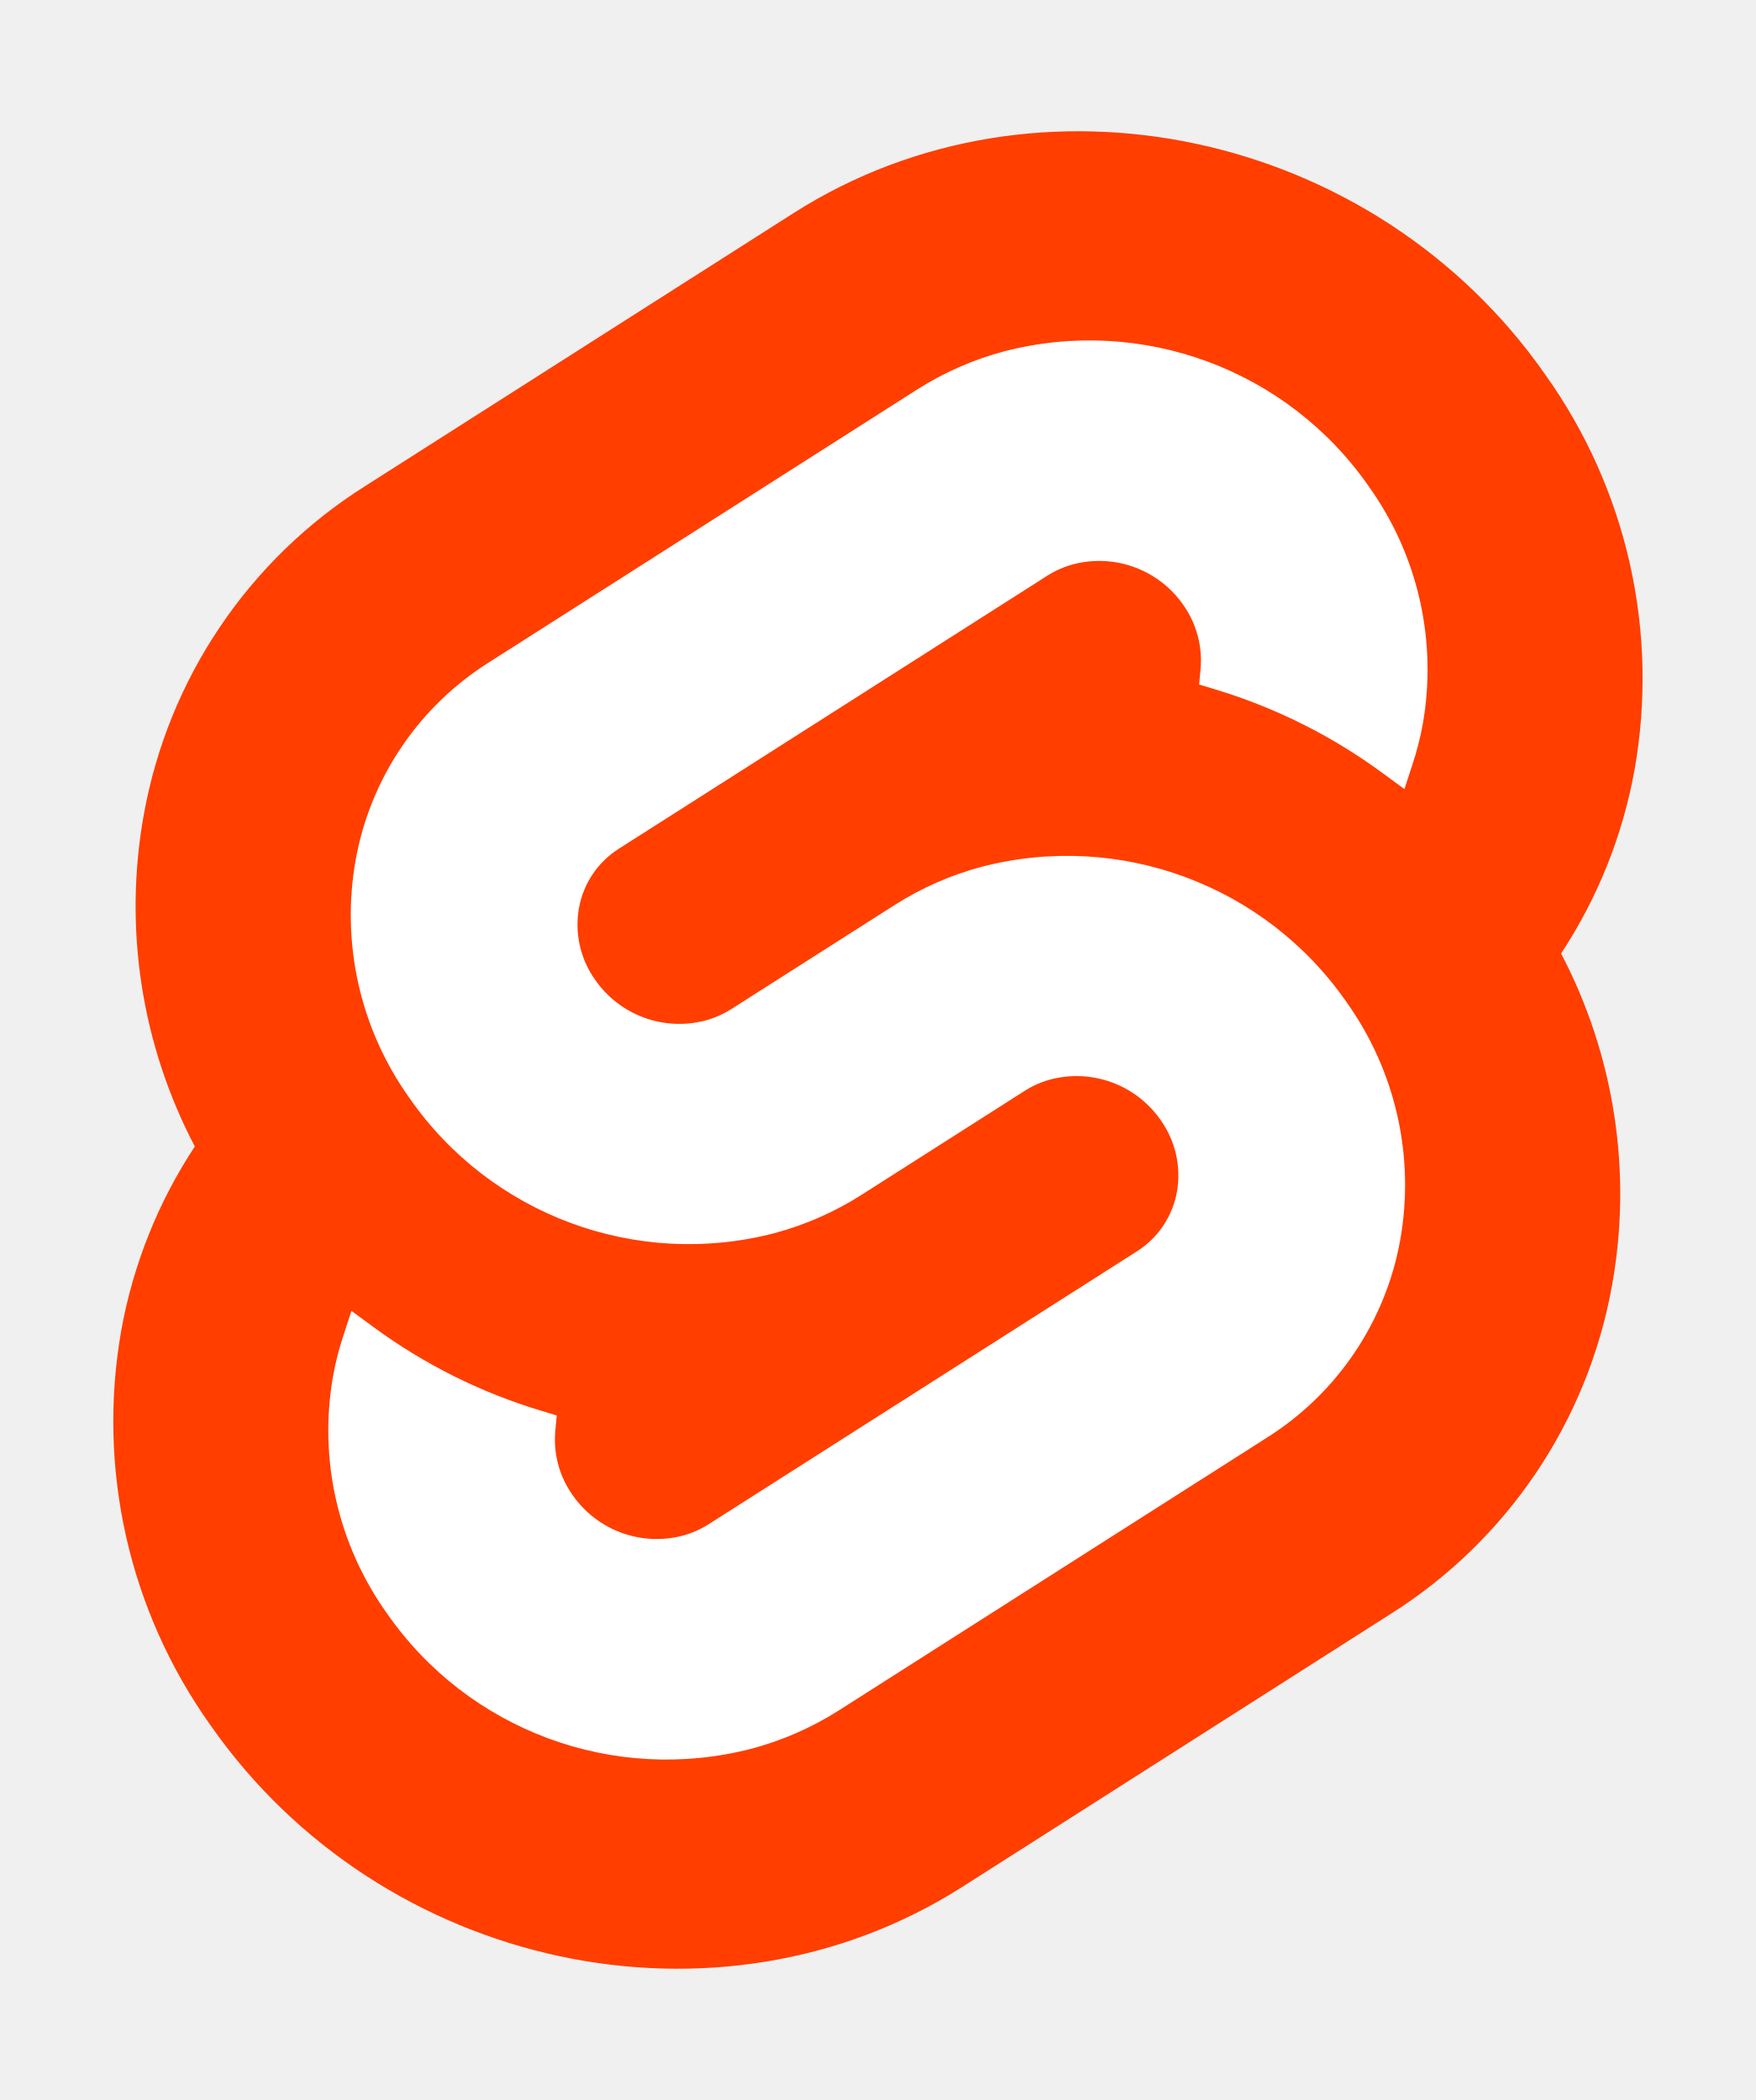
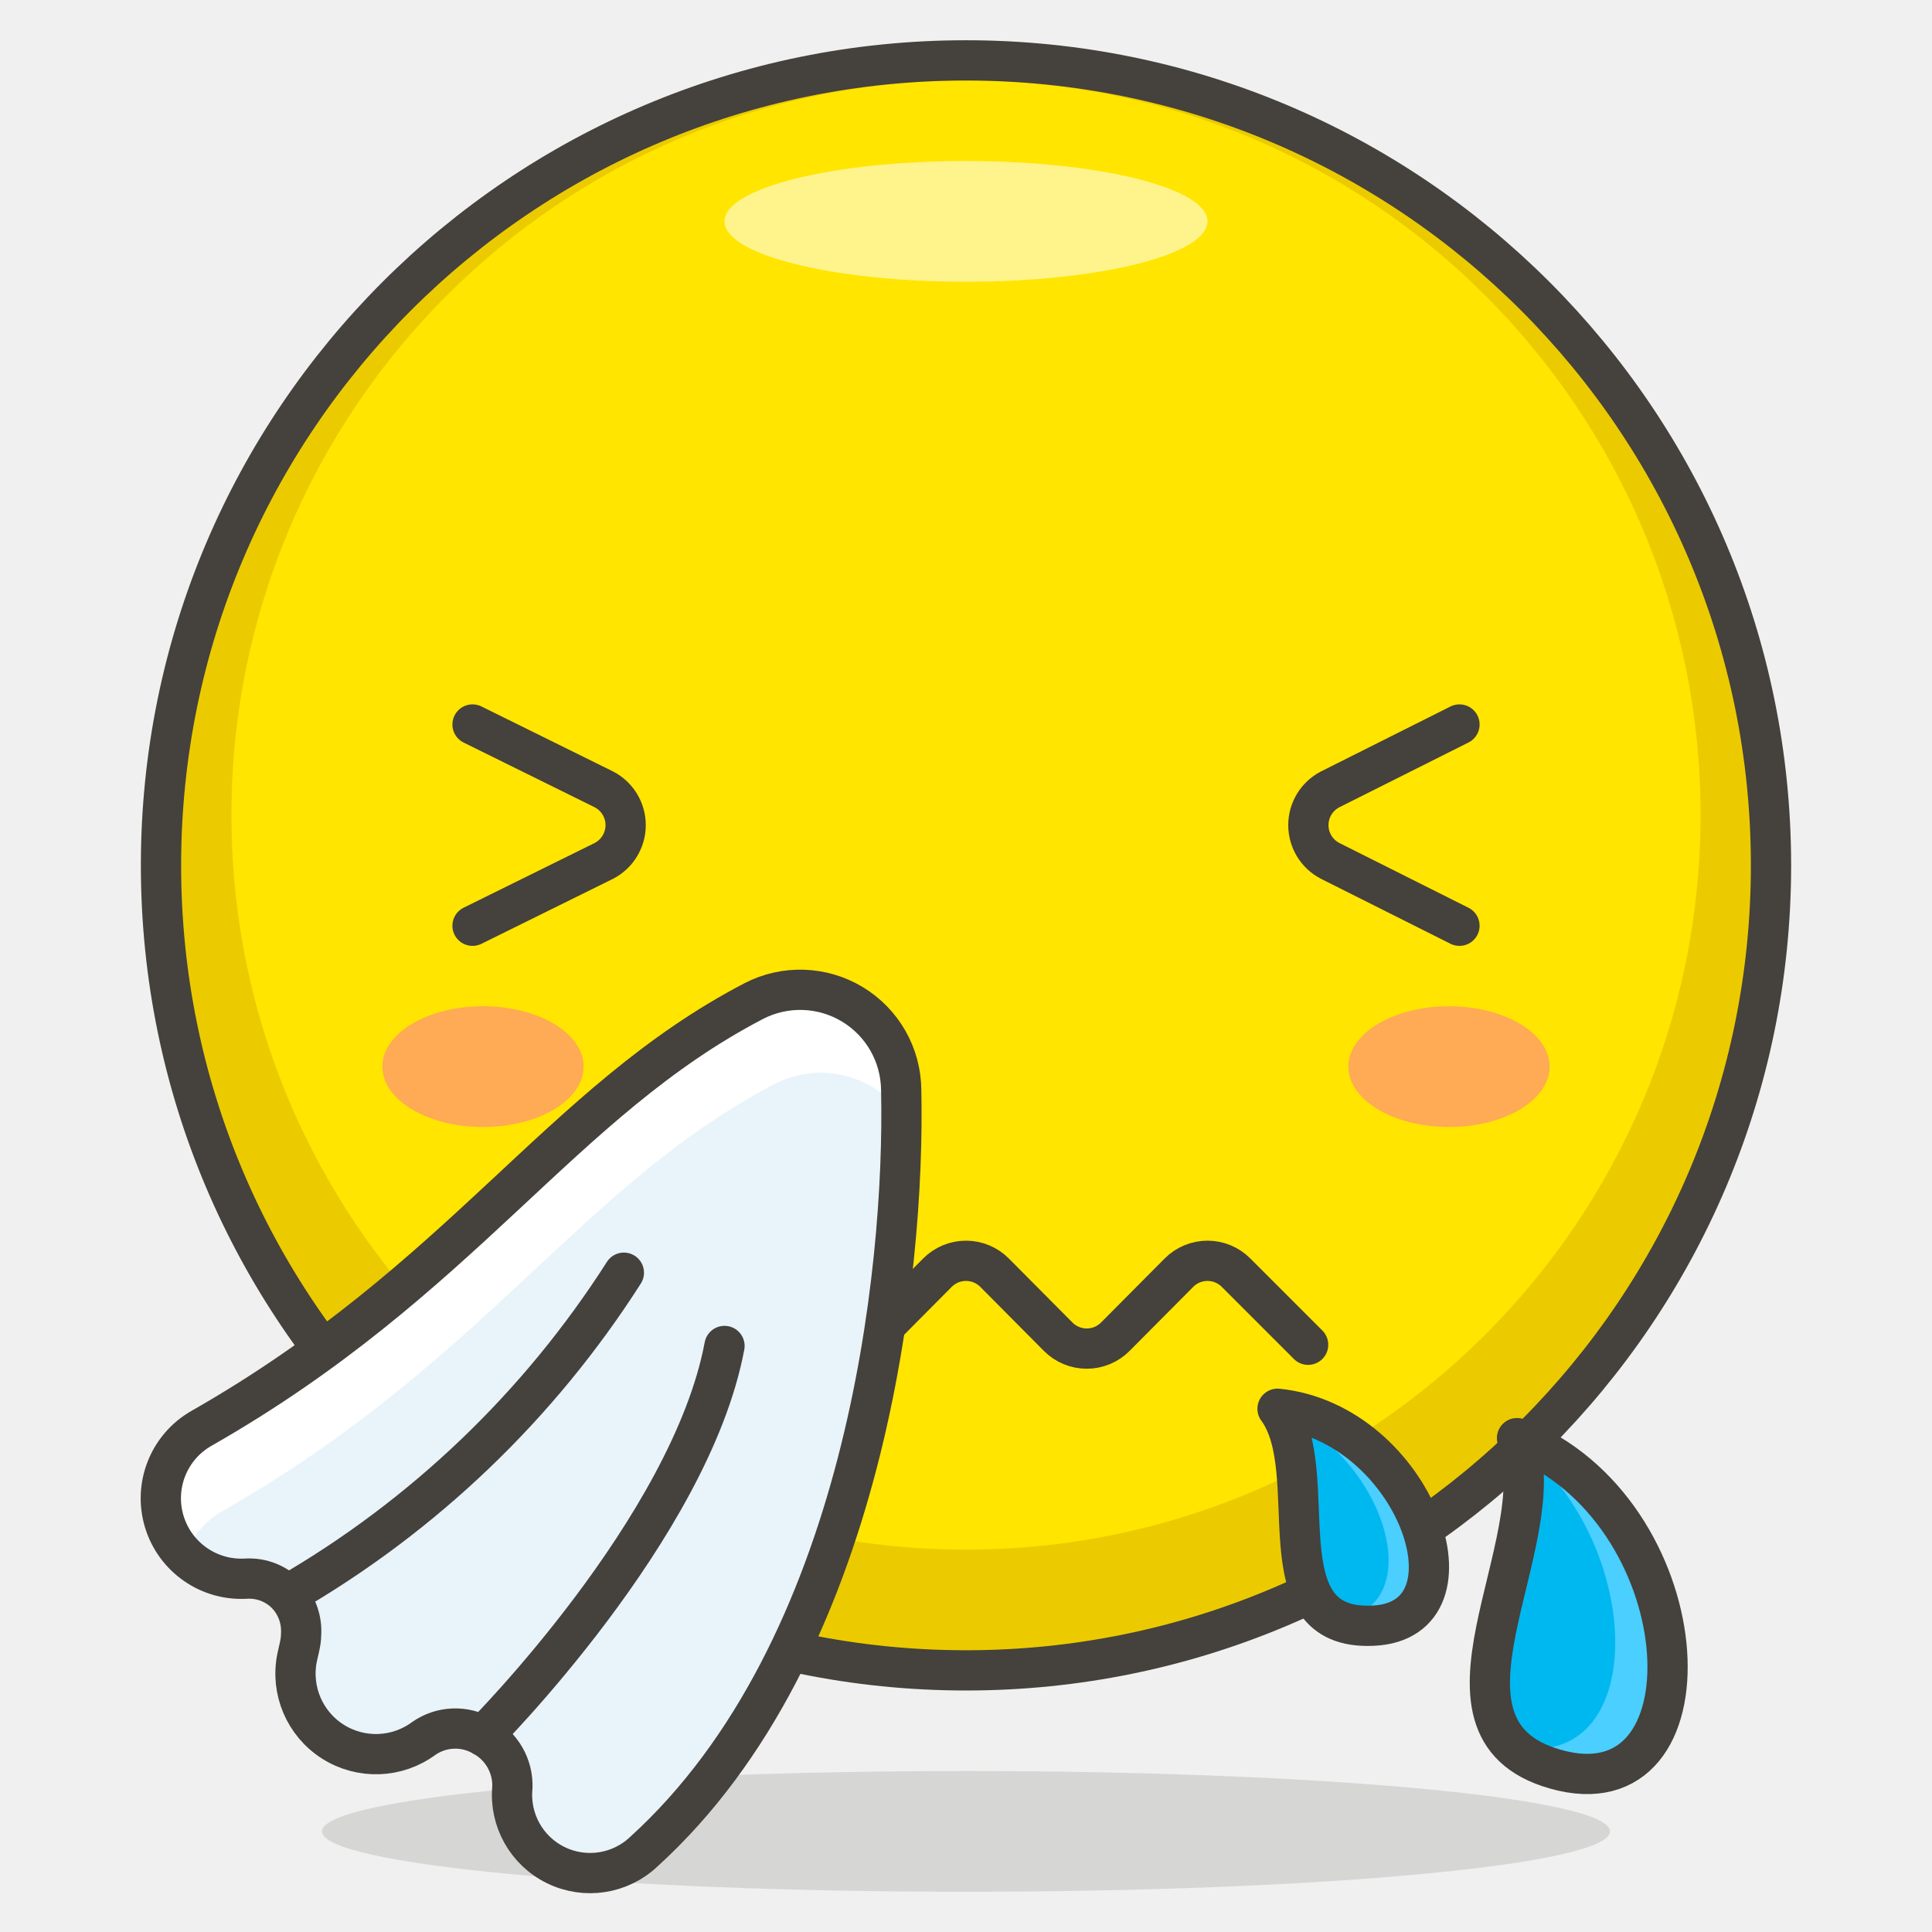
- <svg xmlns="http://www.w3.org/2000/svg" width="107" height="128" viewBox="0 0 107 128">
-   <path d="M94.157 22.819c-10.4-14.885-30.94-19.297-45.792-9.835L22.282 29.608A29.92 29.92 0 0 0 8.764 49.65a31.5 31.5 0 0 0 3.108 20.231 30 30 0 0 0-4.477 11.183 31.9 31.9 0 0 0 5.448 24.116c10.402 14.887 30.942 19.297 45.791 9.835l26.083-16.624A29.92 29.92 0 0 0 98.235 78.35a31.53 31.53 0 0 0-3.105-20.232 30 30 0 0 0 4.474-11.182 31.88 31.88 0 0 0-5.447-24.116" style="fill:#ff3e00" />
-   <path d="M45.817 106.582a20.72 20.72 0 0 1-22.237-8.243 19.17 19.17 0 0 1-3.277-14.503 18 18 0 0 1 .624-2.435l.49-1.498 1.337.981a33.6 33.6 0 0 0 10.203 5.098l.97.294-.09.968a5.85 5.85 0 0 0 1.052 3.878 6.24 6.24 0 0 0 6.695 2.485 5.8 5.8 0 0 0 1.603-.704L69.27 76.28a5.43 5.43 0 0 0 2.45-3.631 5.8 5.8 0 0 0-.987-4.371 6.24 6.24 0 0 0-6.698-2.487 5.7 5.7 0 0 0-1.6.704l-9.953 6.345a19 19 0 0 1-5.296 2.326 20.72 20.72 0 0 1-22.237-8.243 19.17 19.17 0 0 1-3.277-14.502 17.99 17.99 0 0 1 8.13-12.052l26.081-16.623a19 19 0 0 1 5.3-2.329 20.72 20.72 0 0 1 22.237 8.243 19.17 19.17 0 0 1 3.277 14.503 18 18 0 0 1-.624 2.435l-.49 1.498-1.337-.98a33.6 33.6 0 0 0-10.203-5.1l-.97-.294.09-.968a5.86 5.86 0 0 0-1.052-3.878 6.24 6.24 0 0 0-6.696-2.485 5.8 5.8 0 0 0-1.602.704L37.73 51.72a5.42 5.42 0 0 0-2.449 3.63 5.79 5.79 0 0 0 .986 4.372 6.24 6.24 0 0 0 6.698 2.486 5.8 5.8 0 0 0 1.602-.704l9.952-6.342a19 19 0 0 1 5.295-2.328 20.72 20.72 0 0 1 22.237 8.242 19.17 19.17 0 0 1 3.277 14.503 18 18 0 0 1-8.13 12.053l-26.081 16.622a19 19 0 0 1-5.3 2.328" style="fill:#fff" />
+ <svg xmlns="http://www.w3.org/2000/svg" width="48" height="48" viewBox="0 0 48 48">
+   <path fill="#ffe500" d="M4 21.5a20 20 0 1 0 40 0a20 20 0 1 0-40 0" />
+   <path fill="#ebcb00" d="M24 1.5a20 20 0 1 0 20 20a20 20 0 0 0-20-20m0 37a18.25 18.25 0 1 1 18.25-18.25A18.25 18.25 0 0 1 24 38.5" />
+   <path fill="#fff48c" d="M18 5.5a6 1.5 0 1 0 12 0a6 1.5 0 1 0-12 0" />
+   <path fill="#45413c" d="M8 45.5a16 1.5 0 1 0 32 0a16 1.5 0 1 0-32 0" opacity="0.15" />
+   <path fill="none" stroke="#45413c" stroke-linecap="round" stroke-linejoin="round" d="M4 21.5a20 20 0 1 0 40 0a20 20 0 1 0-40 0" stroke-width="1" />
+   <path fill="#ffaa54" d="M38.5 26.5c0 .83-1.12 1.5-2.5 1.5s-2.5-.67-2.5-1.5S34.62 25 36 25s2.5.67 2.5 1.5m-29 0c0 .83 1.12 1.5 2.5 1.5s2.5-.67 2.5-1.5S13.38 25 12 25s-2.5.67-2.5 1.5" />
+   <path fill="none" stroke="#45413c" stroke-linecap="round" stroke-linejoin="round" d="m36.26 18l-3.21 1.61a1 1 0 0 0 0 1.78L36.26 23m-24.52-5L15 19.61a1 1 0 0 1 0 1.78L11.74 23" stroke-width="1" />
+   <path fill="#00b8f0" d="M38.82 44c-3.87-.91-.16-5.65-1.13-8.27c4.52 1.77 5 9.16 1.13 8.27" />
+   <path fill="#4acfff" d="m37.69 35.7l.06.19c3.18 2.53 3.21 8.18-.13 7.5a2.54 2.54 0 0 0 1.2.58c3.87.92 3.39-6.47-1.13-8.27" />
+   <path fill="none" stroke="#45413c" stroke-linecap="round" stroke-linejoin="round" d="M38.82 44c-3.87-.91-.16-5.65-1.13-8.27c4.52 1.77 5 9.16 1.13 8.27" stroke-width="1" />
+   <path fill="#00b8f0" d="M34.11 40.39c-2.81.13-1.2-3.8-2.37-5.39c3.42.35 5.17 5.27 2.37 5.39" />
+   <path fill="#4acfff" d="m31.74 35l.08.12c2.65 1.1 3.75 4.92 1.36 5.11a1.83 1.83 0 0 0 .93.16c2.8-.12 1.05-5.04-2.37-5.39" />
+   <path fill="none" stroke="#45413c" stroke-linecap="round" stroke-linejoin="round" d="M34.11 40.39c-2.81.13-1.2-3.8-2.37-5.39c3.42.35 5.17 5.27 2.37 5.39m-1.61-6.98l-1.79-1.79a1 1 0 0 0-1.42 0l-1.58 1.59a1 1 0 0 1-1.42 0l-1.58-1.59a1 1 0 0 0-1.42 0l-1.58 1.59a1 1 0 0 1-1.42 0l-1.58-1.59a1 1 0 0 0-1.42 0l-1.79 1.79" stroke-width="1" />
+   <path fill="#e8f4fa" d="M22.39 27.08a2.51 2.51 0 0 0-3.66-2.21C13.91 27.38 11.51 31.78 5 35.49a2 2 0 0 0 1.13 3.73a1.3 1.3 0 0 1 1 .4a1.59 1.59 0 0 1 .25 1.61a2 2 0 0 0 3.15 2a1.37 1.37 0 0 1 1.47-.1a1.4 1.4 0 0 1 .73 1.28A1.94 1.94 0 0 0 16 46c5.5-5 6.49-14.4 6.39-18.92" />
+   <path fill="#fff" d="M4.6 38.68a2 2 0 0 1 .91-1.13c6.53-3.71 8.92-8.11 13.74-10.62a2.49 2.49 0 0 1 3.15.74v-.59a2.51 2.51 0 0 0-3.66-2.21C13.91 27.38 11.51 31.78 5 35.49a2 2 0 0 0-.93 2.32a2.1 2.1 0 0 0 .53.87" />
+   <path fill="none" stroke="#45413c" stroke-linejoin="round" d="M22.39 27.08a2.51 2.51 0 0 0-3.66-2.21C13.91 27.38 11.51 31.78 5 35.49a2 2 0 0 0 1.13 3.73a1.3 1.3 0 0 1 1 .4a1.33 1.33 0 0 1 .35 1c0 .18-.06.38-.1.57a2 2 0 0 0 3.15 2a1.37 1.37 0 0 1 1.47-.06a1.4 1.4 0 0 1 .73 1.28A1.94 1.94 0 0 0 16 46c5.5-5 6.49-14.4 6.39-18.92Z" stroke-width="1" />
+   <path fill="none" stroke="#45413c" stroke-linecap="round" stroke-linejoin="round" d="M7.14 39.62a24.4 24.4 0 0 0 8.36-8M12 43.13s5.15-5.16 6-9.69" stroke-width="1" />
</svg>
